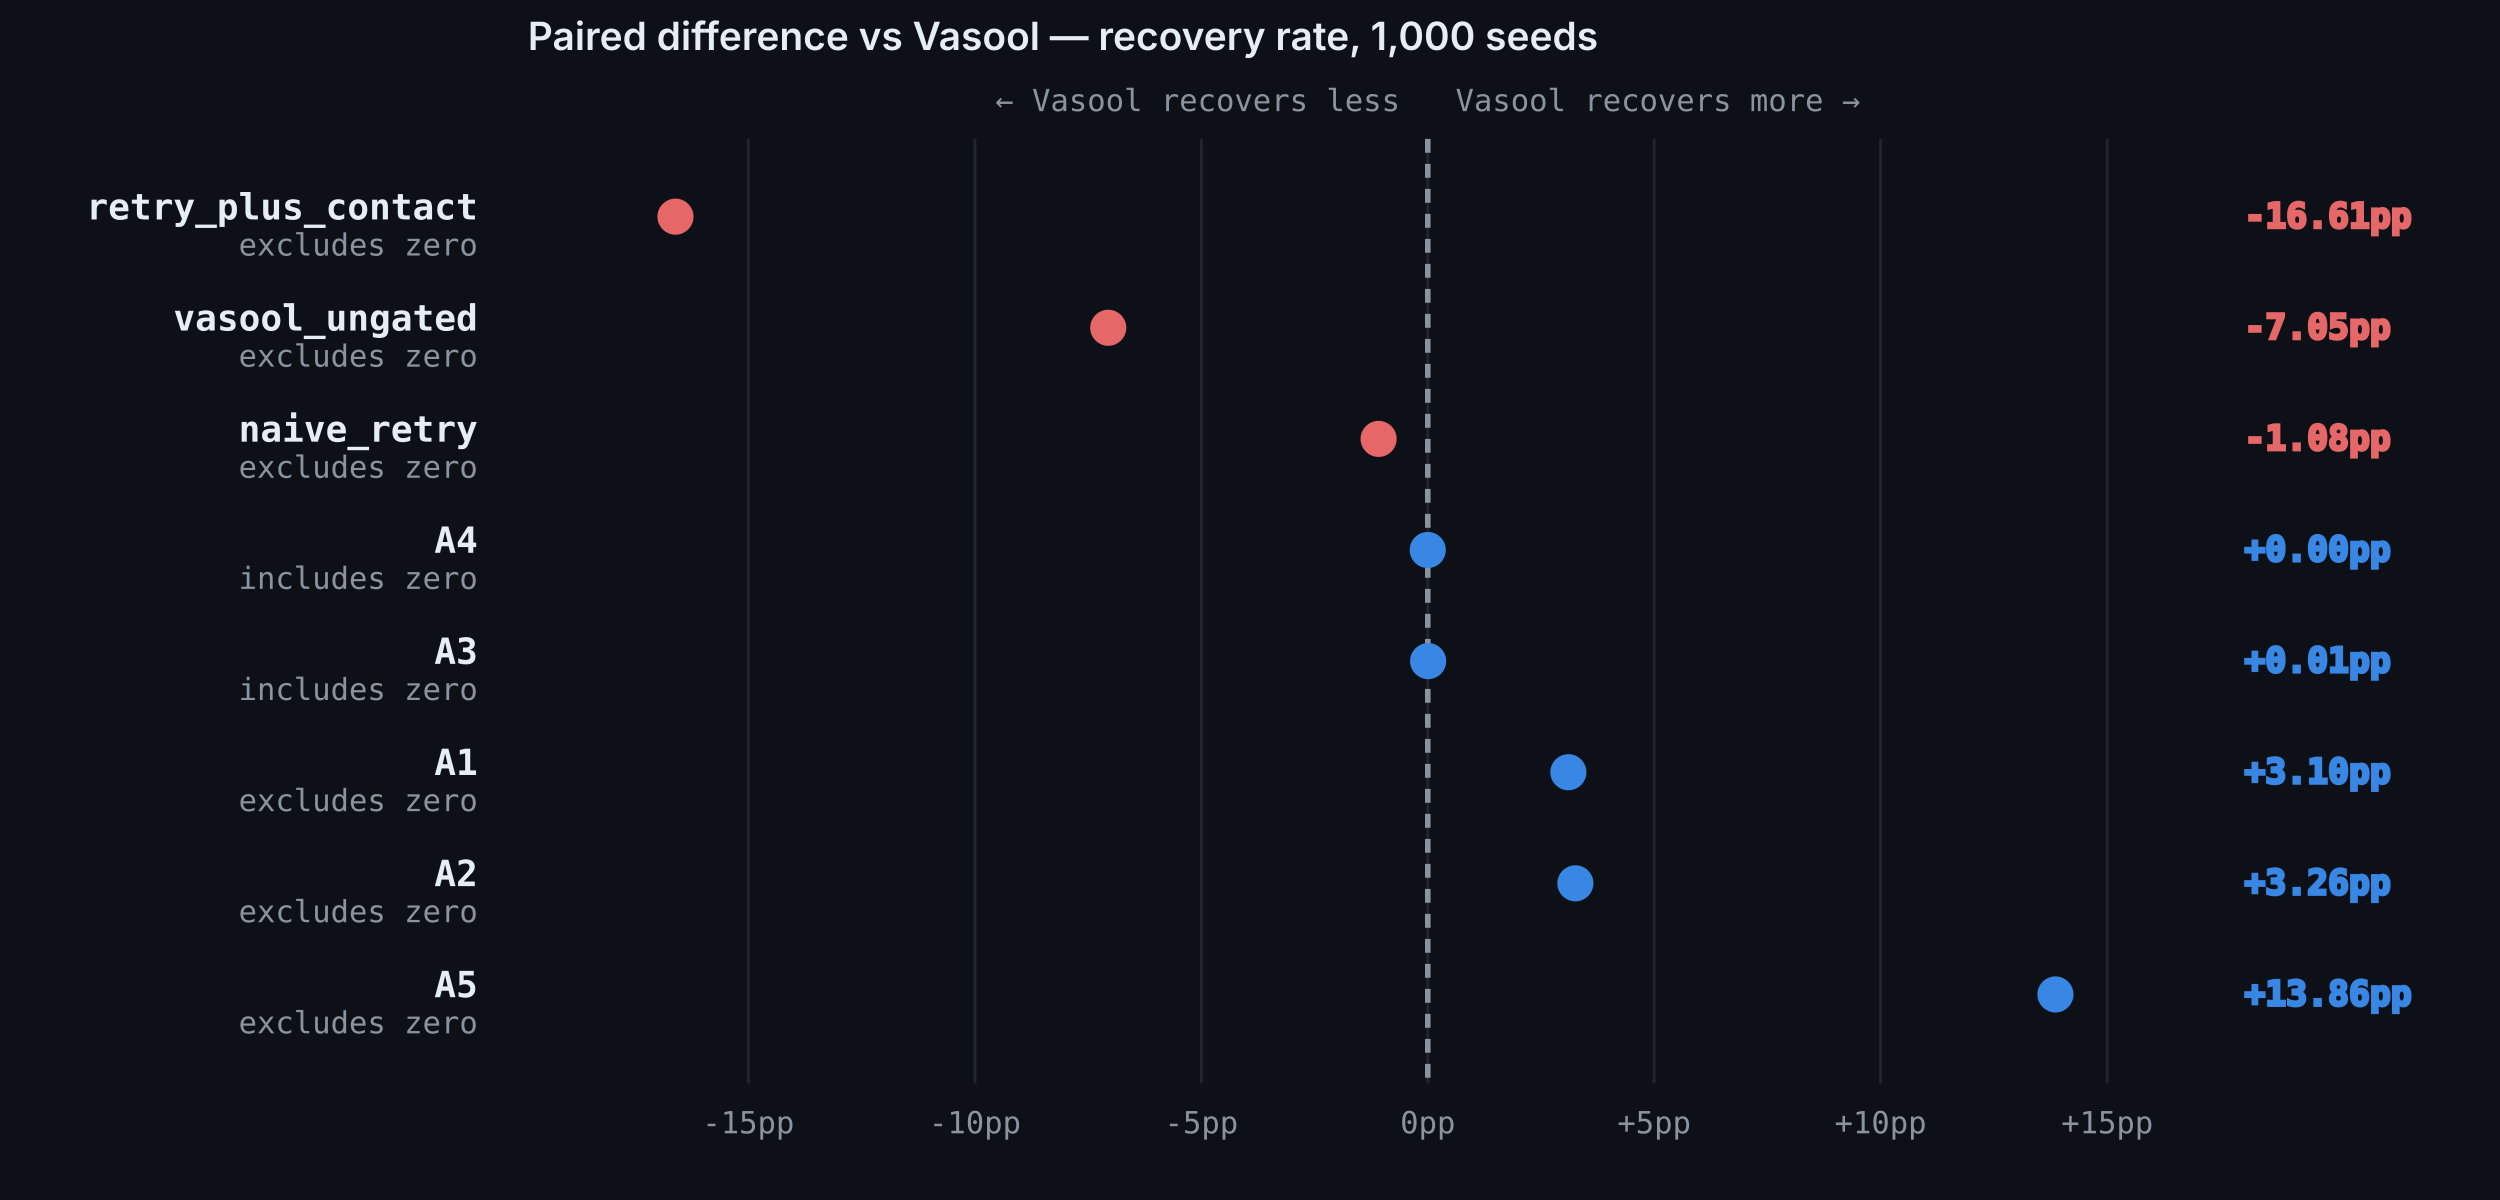
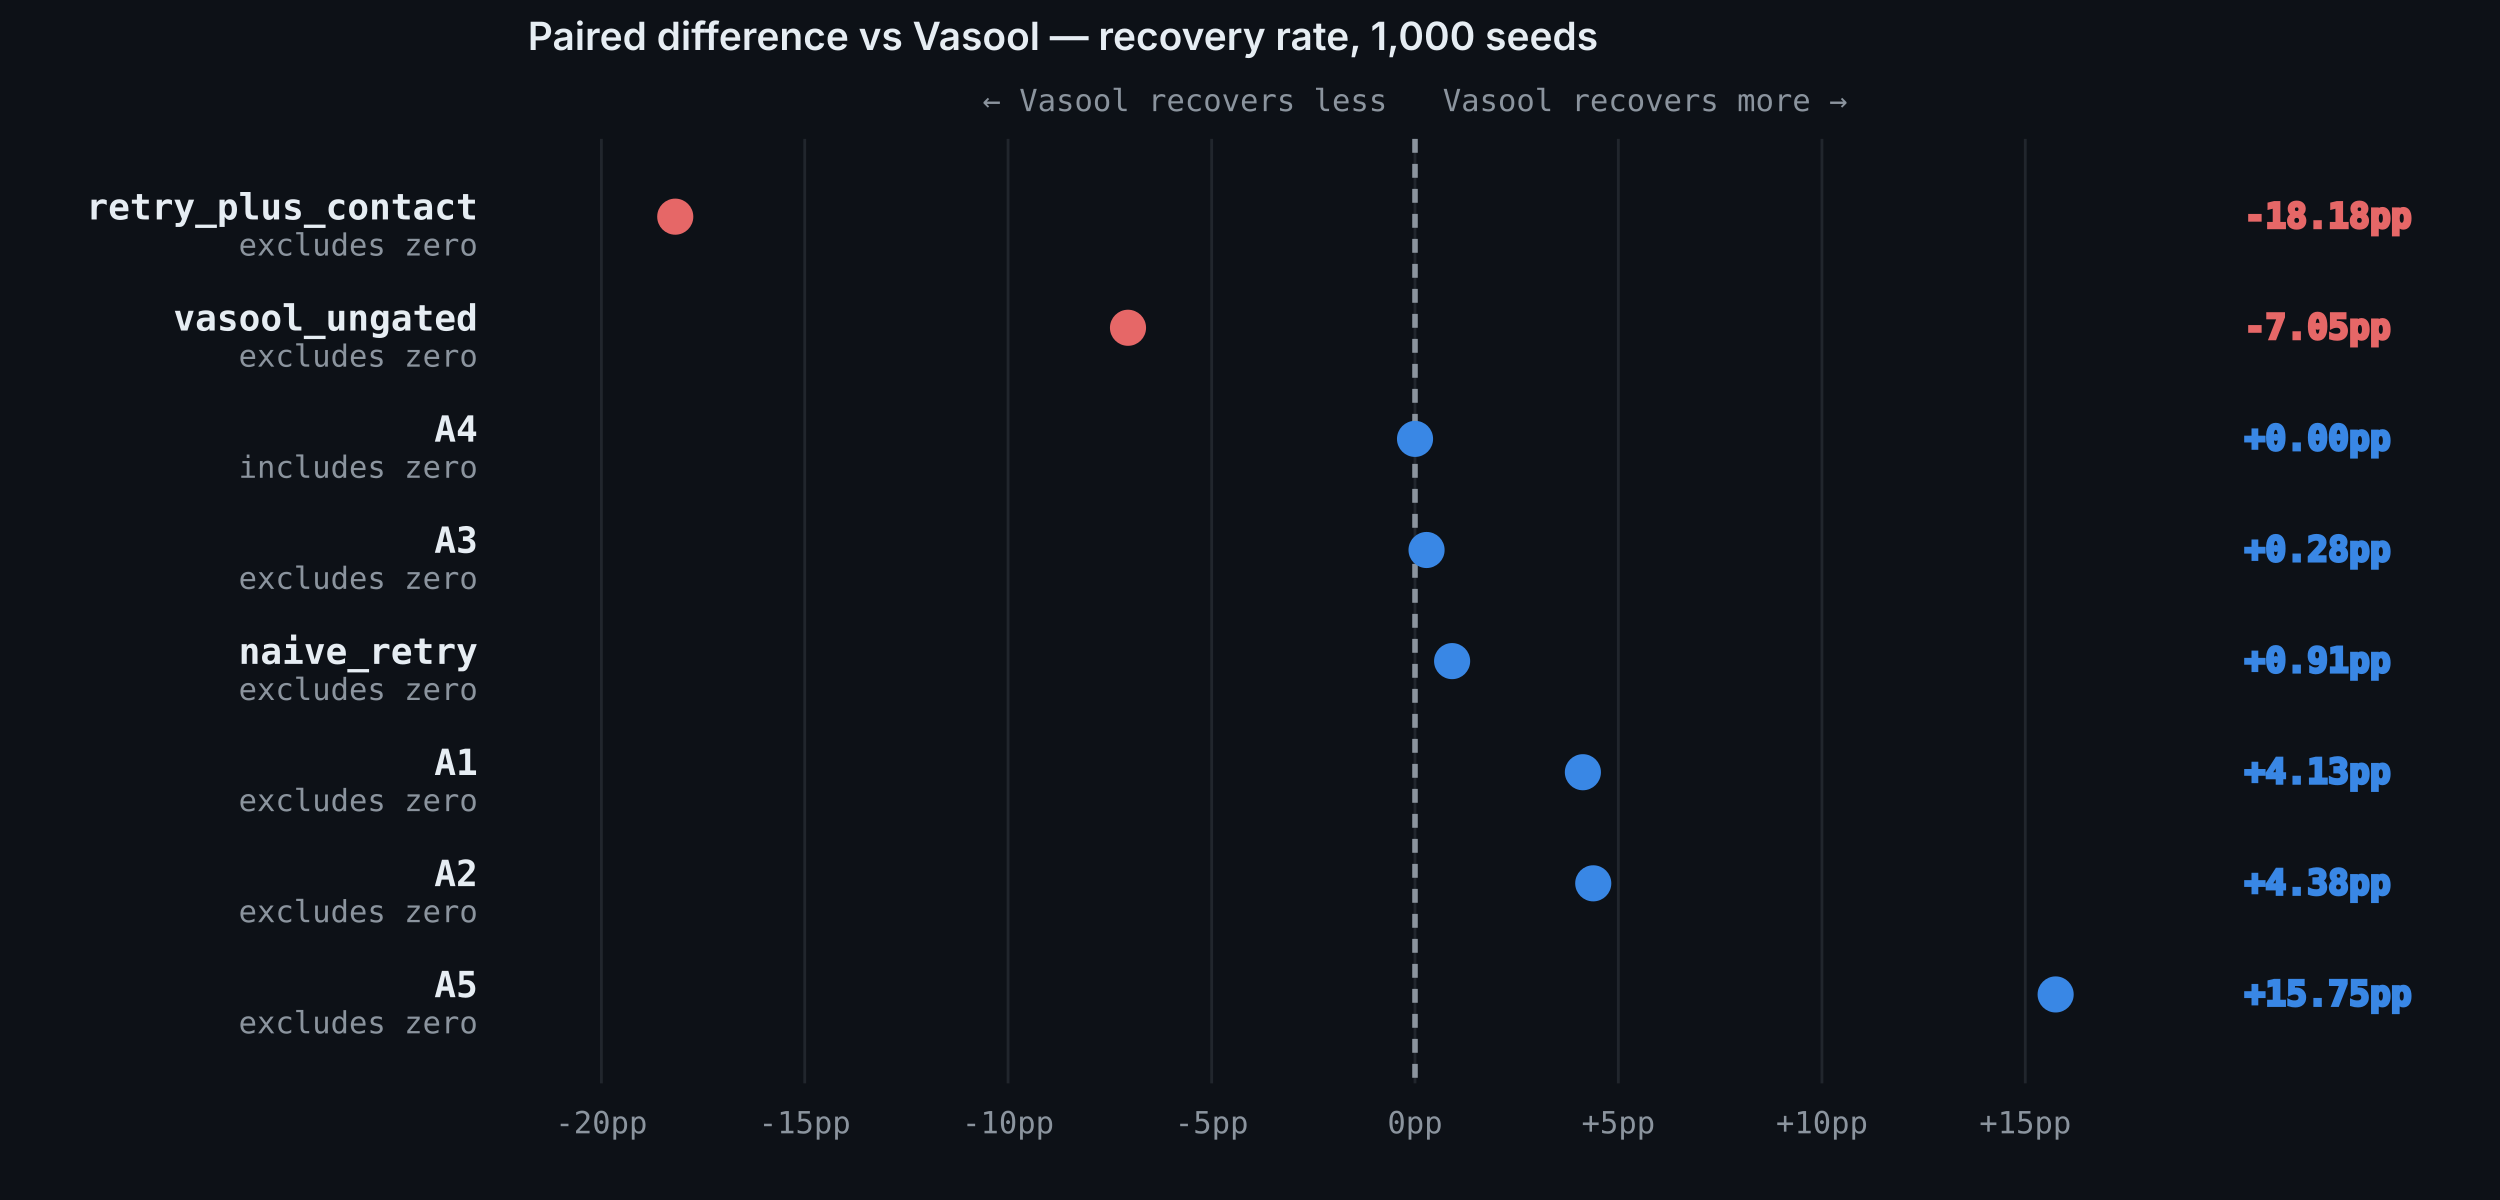
<svg xmlns="http://www.w3.org/2000/svg" viewBox="0 0 900 432" width="900" height="432" role="img" aria-label="Paired difference in recovery rate against Vasool, 95 percent bootstrap intervals">
  <style>
  .lbl{font:600 13px ui-monospace,SFMono-Regular,Menlo,monospace;fill:#e6edf3}
  .sub{font:11px ui-monospace,SFMono-Regular,Menlo,monospace;fill:#8b949e}
  .tick{font:11px ui-monospace,SFMono-Regular,Menlo,monospace;fill:#8b949e}
  .val{font:600 12.5px ui-monospace,SFMono-Regular,Menlo,monospace}
  .ttl{font:600 14px -apple-system,Segoe UI,sans-serif;fill:#e6edf3}
  .grid{stroke:#21262d;stroke-width:1}
  .zero{stroke:#8b949e;stroke-width:2;stroke-dasharray:5 4}
  .ring{stroke:#0d1117}
</style>
  <rect width="900" height="432" fill="#0d1117" />
  <text x="190" y="18" class="ttl">Paired difference vs Vasool — recovery rate, 1,000 seeds</text>
-   <line x1="269.4" y1="50" x2="269.4" y2="390" class="grid" />
-   <text x="269.4" y="408" text-anchor="middle" class="tick">-15pp</text>
-   <line x1="351.0" y1="50" x2="351.0" y2="390" class="grid" />
-   <text x="351.0" y="408" text-anchor="middle" class="tick">-10pp</text>
-   <line x1="432.5" y1="50" x2="432.5" y2="390" class="grid" />
-   <text x="432.5" y="408" text-anchor="middle" class="tick">-5pp</text>
-   <line x1="514.0" y1="50" x2="514.0" y2="390" class="grid" />
-   <text x="514.0" y="408" text-anchor="middle" class="tick">0pp</text>
-   <line x1="595.5" y1="50" x2="595.5" y2="390" class="grid" />
-   <text x="595.5" y="408" text-anchor="middle" class="tick">+5pp</text>
-   <line x1="677.0" y1="50" x2="677.0" y2="390" class="grid" />
-   <text x="677.0" y="408" text-anchor="middle" class="tick">+10pp</text>
-   <line x1="758.6" y1="50" x2="758.6" y2="390" class="grid" />
-   <text x="758.6" y="408" text-anchor="middle" class="tick">+15pp</text>
-   <line x1="514.0" y1="50" x2="514.0" y2="390" class="zero" />
-   <text x="504.0" y="40" text-anchor="end" class="sub">← Vasool recovers less</text>
-   <text x="524.0" y="40" text-anchor="start" class="sub">Vasool recovers more →</text>
+   <line x1="216.5" y1="50" x2="216.5" y2="390" class="grid" />
+   <text x="216.5" y="408" text-anchor="middle" class="tick">-20pp</text>
+   <line x1="289.7" y1="50" x2="289.7" y2="390" class="grid" />
+   <text x="289.7" y="408" text-anchor="middle" class="tick">-15pp</text>
+   <line x1="362.9" y1="50" x2="362.9" y2="390" class="grid" />
+   <text x="362.9" y="408" text-anchor="middle" class="tick">-10pp</text>
+   <line x1="436.2" y1="50" x2="436.2" y2="390" class="grid" />
+   <text x="436.2" y="408" text-anchor="middle" class="tick">-5pp</text>
+   <line x1="509.4" y1="50" x2="509.4" y2="390" class="grid" />
+   <text x="509.4" y="408" text-anchor="middle" class="tick">0pp</text>
+   <line x1="582.6" y1="50" x2="582.6" y2="390" class="grid" />
+   <text x="582.6" y="408" text-anchor="middle" class="tick">+5pp</text>
+   <line x1="655.9" y1="50" x2="655.9" y2="390" class="grid" />
+   <text x="655.9" y="408" text-anchor="middle" class="tick">+10pp</text>
+   <line x1="729.1" y1="50" x2="729.1" y2="390" class="grid" />
+   <text x="729.1" y="408" text-anchor="middle" class="tick">+15pp</text>
+   <line x1="509.4" y1="50" x2="509.4" y2="390" class="zero" />
+   <text x="499.4" y="40" text-anchor="end" class="sub">← Vasool recovers less</text>
+   <text x="519.4" y="40" text-anchor="start" class="sub">Vasool recovers more →</text>
  <style>.c0{stroke:#e66767;fill:#e66767}</style>
  <text x="172" y="79.0" text-anchor="end" class="lbl">retry_plus_contact</text>
  <text x="172" y="92.0" text-anchor="end" class="sub">excludes zero</text>
-   <line x1="240.17" y1="78.0" x2="246.12" y2="78.0" class="c0" stroke-width="2" stroke-linecap="round" />
-   <circle cx="243.17" cy="78.0" r="5.5" class="c0 ring" stroke-width="2" />
-   <text x="808" y="82.0" class="val c0" stroke="none">-16.61pp</text>
+   <line x1="240.17" y1="78.0" x2="246.02" y2="78.0" class="c0" stroke-width="2" stroke-linecap="round" />
+   <circle cx="243.09" cy="78.0" r="5.5" class="c0 ring" stroke-width="2" />
+   <text x="808" y="82.0" class="val c0" stroke="none">-18.18pp</text>
  <style>.c1{stroke:#e66767;fill:#e66767}</style>
  <text x="172" y="119.0" text-anchor="end" class="lbl">vasool_ungated</text>
  <text x="172" y="132.0" text-anchor="end" class="sub">excludes zero</text>
-   <line x1="397.33" y1="118.0" x2="400.57" y2="118.0" class="c1" stroke-width="2" stroke-linecap="round" />
-   <circle cx="398.97" cy="118.0" r="5.5" class="c1 ring" stroke-width="2" />
+   <line x1="404.61" y1="118.0" x2="407.52" y2="118.0" class="c1" stroke-width="2" stroke-linecap="round" />
+   <circle cx="406.08" cy="118.0" r="5.5" class="c1 ring" stroke-width="2" />
  <text x="808" y="122.0" class="val c1" stroke="none">-7.05pp</text>
-   <style>.c2{stroke:#e66767;fill:#e66767}</style>
-   <text x="172" y="159.0" text-anchor="end" class="lbl">naive_retry</text>
-   <text x="172" y="172.0" text-anchor="end" class="sub">excludes zero</text>
-   <line x1="493.45" y1="158.0" x2="499.11" y2="158.0" class="c2" stroke-width="2" stroke-linecap="round" />
-   <circle cx="496.30" cy="158.0" r="5.5" class="c2 ring" stroke-width="2" />
-   <text x="808" y="162.0" class="val c2" stroke="none">-1.08pp</text>
+   <style>.c2{stroke:#3987e5;fill:#3987e5}</style>
+   <text x="172" y="159.0" text-anchor="end" class="lbl">A4</text>
+   <text x="172" y="172.0" text-anchor="end" class="sub">includes zero</text>
+   <line x1="509.41" y1="158.0" x2="509.41" y2="158.0" class="c2" stroke-width="2" stroke-linecap="round" />
+   <circle cx="509.41" cy="158.0" r="5.5" class="c2 ring" stroke-width="2" />
+   <text x="808" y="162.0" class="val c2" stroke="none">+0.00pp</text>
  <style>.c3{stroke:#3987e5;fill:#3987e5}</style>
-   <text x="172" y="199.0" text-anchor="end" class="lbl">A4</text>
-   <text x="172" y="212.0" text-anchor="end" class="sub">includes zero</text>
-   <line x1="513.99" y1="198.0" x2="513.99" y2="198.0" class="c3" stroke-width="2" stroke-linecap="round" />
-   <circle cx="513.99" cy="198.0" r="5.5" class="c3 ring" stroke-width="2" />
-   <text x="808" y="202.0" class="val c3" stroke="none">+0.00pp</text>
+   <text x="172" y="199.0" text-anchor="end" class="lbl">A3</text>
+   <text x="172" y="212.0" text-anchor="end" class="sub">excludes zero</text>
+   <line x1="512.66" y1="198.0" x2="514.45" y2="198.0" class="c3" stroke-width="2" stroke-linecap="round" />
+   <circle cx="513.56" cy="198.0" r="5.5" class="c3 ring" stroke-width="2" />
+   <text x="808" y="202.0" class="val c3" stroke="none">+0.28pp</text>
  <style>.c4{stroke:#3987e5;fill:#3987e5}</style>
-   <text x="172" y="239.0" text-anchor="end" class="lbl">A3</text>
-   <text x="172" y="252.0" text-anchor="end" class="sub">includes zero</text>
-   <line x1="513.34" y1="238.0" x2="514.90" y2="238.0" class="c4" stroke-width="2" stroke-linecap="round" />
-   <circle cx="514.13" cy="238.0" r="5.5" class="c4 ring" stroke-width="2" />
-   <text x="808" y="242.0" class="val c4" stroke="none">+0.01pp</text>
+   <text x="172" y="239.0" text-anchor="end" class="lbl">naive_retry</text>
+   <text x="172" y="252.0" text-anchor="end" class="sub">excludes zero</text>
+   <line x1="519.99" y1="238.0" x2="525.45" y2="238.0" class="c4" stroke-width="2" stroke-linecap="round" />
+   <circle cx="522.76" cy="238.0" r="5.5" class="c4 ring" stroke-width="2" />
+   <text x="808" y="242.0" class="val c4" stroke="none">+0.91pp</text>
  <style>.c5{stroke:#3987e5;fill:#3987e5}</style>
  <text x="172" y="279.0" text-anchor="end" class="lbl">A1</text>
  <text x="172" y="292.0" text-anchor="end" class="sub">excludes zero</text>
-   <line x1="562.52" y1="278.0" x2="566.65" y2="278.0" class="c5" stroke-width="2" stroke-linecap="round" />
-   <circle cx="564.61" cy="278.0" r="5.5" class="c5 ring" stroke-width="2" />
-   <text x="808" y="282.0" class="val c5" stroke="none">+3.10pp</text>
+   <line x1="567.68" y1="278.0" x2="571.99" y2="278.0" class="c5" stroke-width="2" stroke-linecap="round" />
+   <circle cx="569.84" cy="278.0" r="5.5" class="c5 ring" stroke-width="2" />
+   <text x="808" y="282.0" class="val c5" stroke="none">+4.13pp</text>
  <style>.c6{stroke:#3987e5;fill:#3987e5}</style>
  <text x="172" y="319.0" text-anchor="end" class="lbl">A2</text>
  <text x="172" y="332.0" text-anchor="end" class="sub">excludes zero</text>
-   <line x1="566.15" y1="318.0" x2="568.12" y2="318.0" class="c6" stroke-width="2" stroke-linecap="round" />
-   <circle cx="567.13" cy="318.0" r="5.5" class="c6 ring" stroke-width="2" />
-   <text x="808" y="322.0" class="val c6" stroke="none">+3.26pp</text>
+   <line x1="572.52" y1="318.0" x2="574.65" y2="318.0" class="c6" stroke-width="2" stroke-linecap="round" />
+   <circle cx="573.57" cy="318.0" r="5.5" class="c6 ring" stroke-width="2" />
+   <text x="808" y="322.0" class="val c6" stroke="none">+4.38pp</text>
  <style>.c7{stroke:#3987e5;fill:#3987e5}</style>
  <text x="172" y="359.0" text-anchor="end" class="lbl">A5</text>
  <text x="172" y="372.0" text-anchor="end" class="sub">excludes zero</text>
-   <line x1="738.08" y1="358.0" x2="741.83" y2="358.0" class="c7" stroke-width="2" stroke-linecap="round" />
-   <circle cx="739.96" cy="358.0" r="5.5" class="c7 ring" stroke-width="2" />
-   <text x="808" y="362.0" class="val c7" stroke="none">+13.86pp</text>
+   <line x1="738.24" y1="358.0" x2="741.83" y2="358.0" class="c7" stroke-width="2" stroke-linecap="round" />
+   <circle cx="740.03" cy="358.0" r="5.5" class="c7 ring" stroke-width="2" />
+   <text x="808" y="362.0" class="val c7" stroke="none">+15.75pp</text>
</svg>
